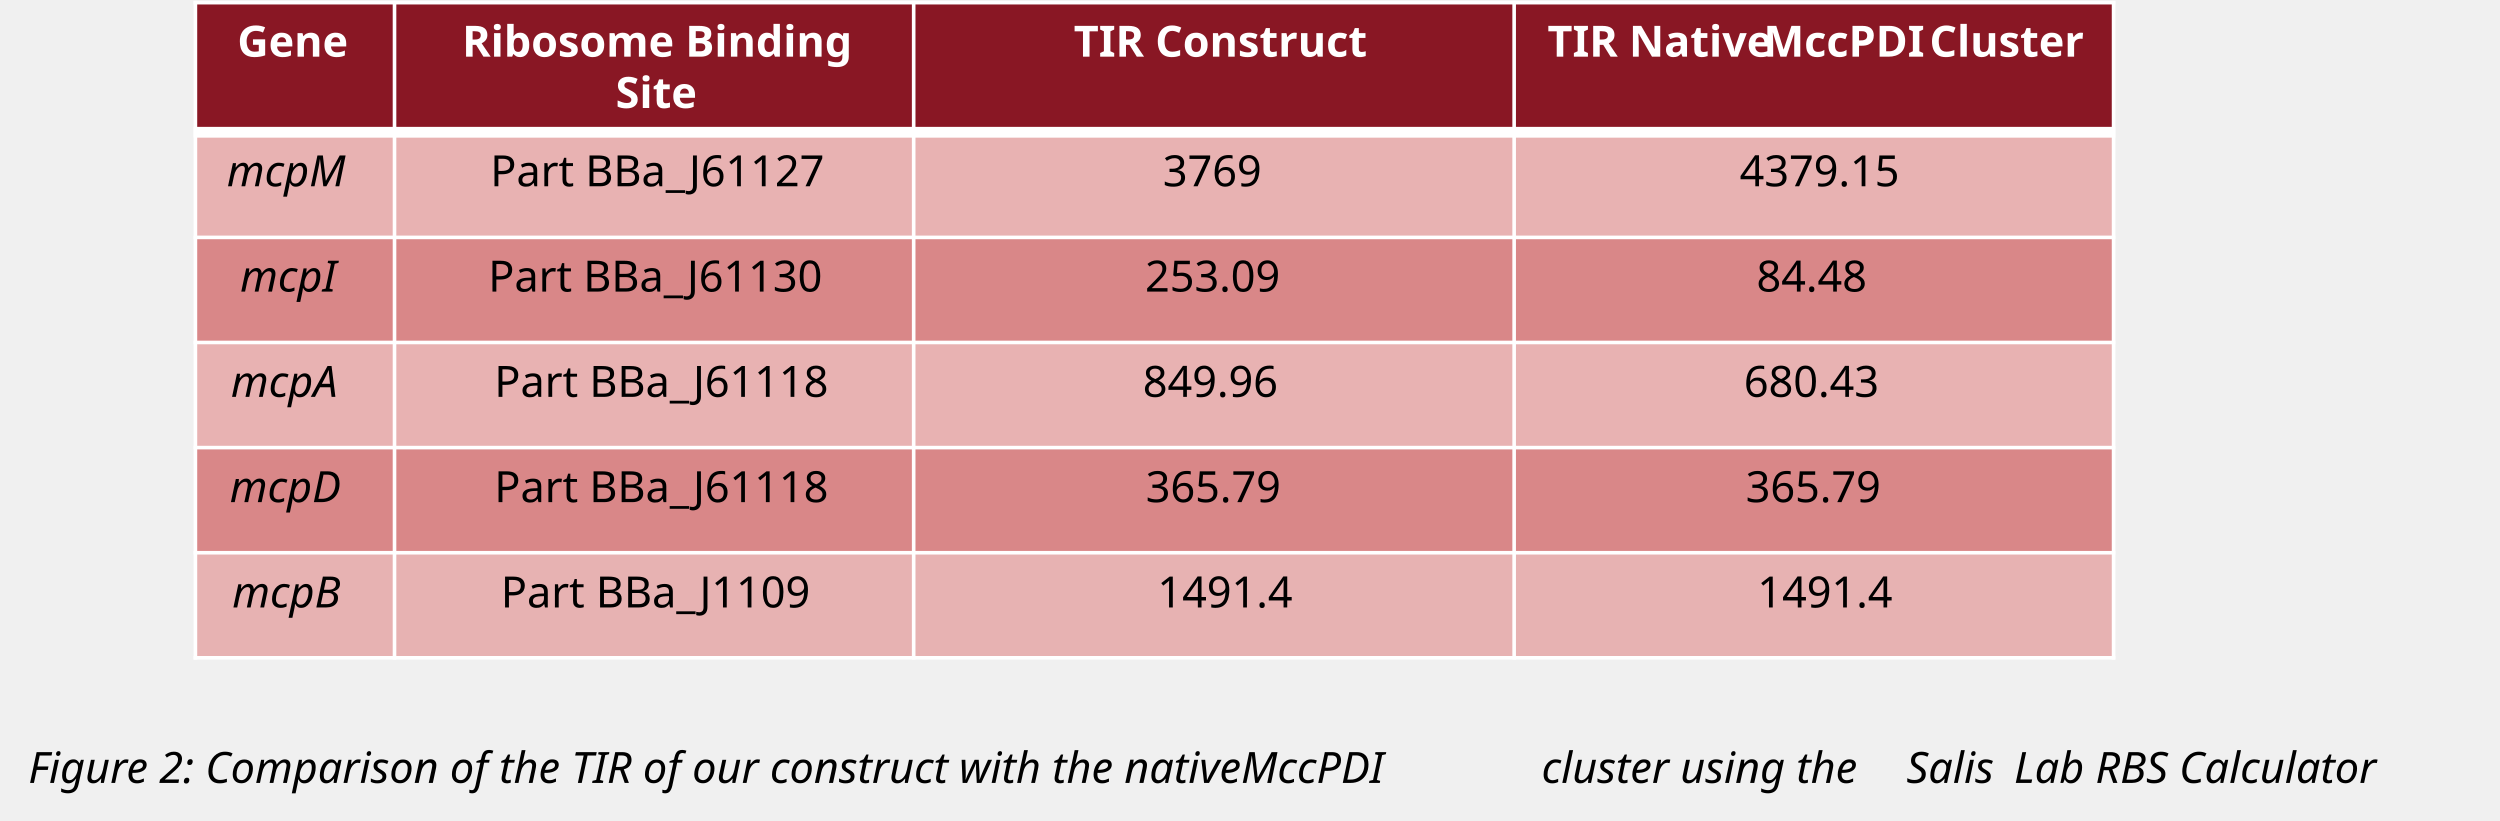
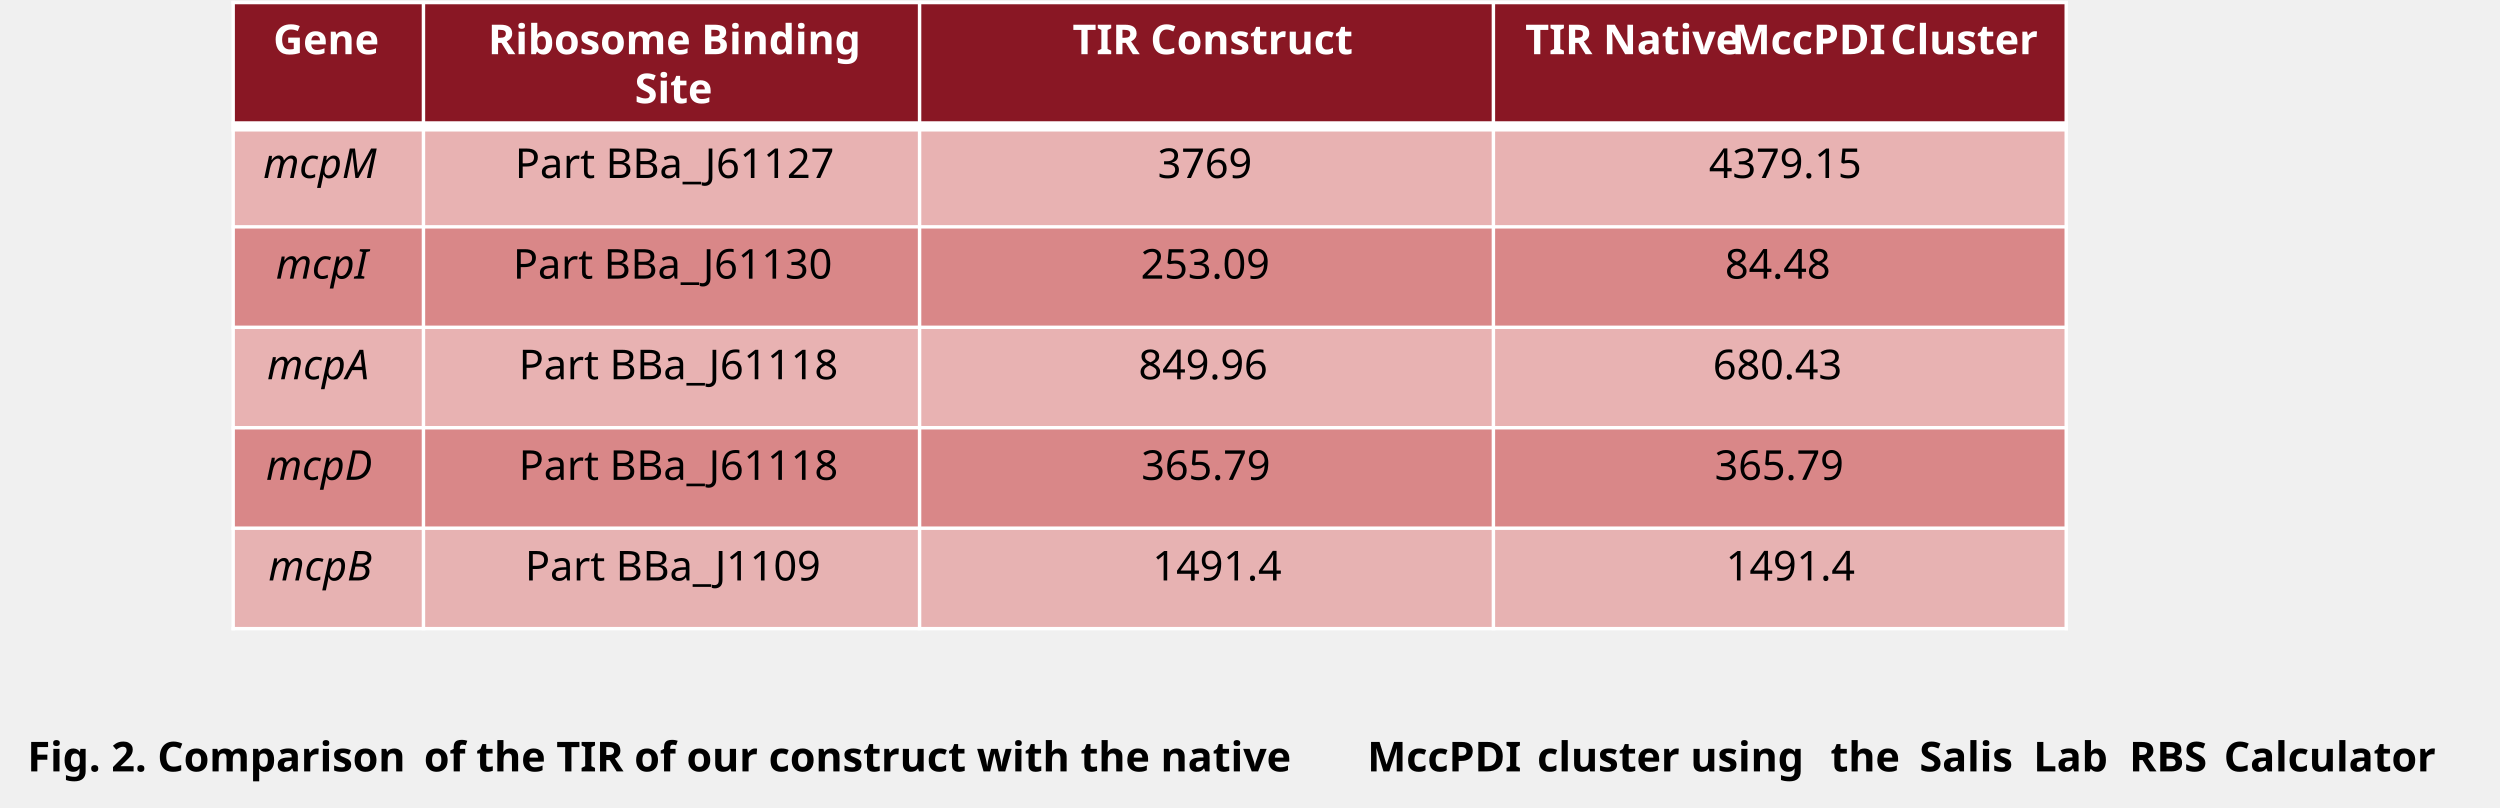
- <svg xmlns="http://www.w3.org/2000/svg" width="926" height="304" overflow="hidden">
+ <svg xmlns="http://www.w3.org/2000/svg" width="969" height="313" overflow="hidden">
  <defs>
    <clipPath id="clip0">
-       <rect x="198" y="197" width="926" height="304" />
+       <rect x="180" y="197" width="969" height="313" />
    </clipPath>
    <clipPath id="clip1">
      <rect x="758" y="145" width="223" height="135" />
    </clipPath>
  </defs>
-   <g clip-path="url(#clip0)" transform="translate(-198 -197)">
+   <g clip-path="url(#clip0)" transform="translate(-180 -197)">
    <path d="M270.377 197.99 344.129 197.99 344.129 245.99 270.377 245.99Z" fill="#891724" fill-rule="evenodd" />
    <path d="M344.129 197.99 536.426 197.99 536.426 245.99 344.129 245.99Z" fill="#891724" fill-rule="evenodd" />
    <path d="M536.426 197.99 758.841 197.99 758.841 245.99 536.426 245.99Z" fill="#891724" fill-rule="evenodd" />
    <path d="M758.841 197.99 980.87 197.99 980.87 245.99 758.841 245.99Z" fill="#891724" fill-rule="evenodd" />
    <path d="M270.377 245.99 344.129 245.99 344.129 284.924 270.377 284.924Z" fill="#E07575" fill-rule="evenodd" fill-opacity="0.502" />
    <path d="M344.129 245.99 536.426 245.99 536.426 284.924 344.129 284.924Z" fill="#E07575" fill-rule="evenodd" fill-opacity="0.502" />
    <path d="M536.426 245.99 758.841 245.99 758.841 284.924 536.426 284.924Z" fill="#E07575" fill-rule="evenodd" fill-opacity="0.502" />
    <path d="M758.841 245.99 980.87 245.99 980.87 284.924 758.841 284.924Z" fill="#E07575" fill-rule="evenodd" fill-opacity="0.502" />
    <path d="M270.377 284.924 344.129 284.924 344.129 323.857 270.377 323.857Z" fill="#C11F21" fill-rule="evenodd" fill-opacity="0.502" />
    <path d="M344.129 284.924 536.426 284.924 536.426 323.857 344.129 323.857Z" fill="#C11F21" fill-rule="evenodd" fill-opacity="0.502" />
    <path d="M536.426 284.924 758.841 284.924 758.841 323.857 536.426 323.857Z" fill="#C11F21" fill-rule="evenodd" fill-opacity="0.502" />
    <path d="M758.841 284.924 980.87 284.924 980.87 323.857 758.841 323.857Z" fill="#C11F21" fill-rule="evenodd" fill-opacity="0.502" />
    <path d="M270.377 323.857 344.129 323.857 344.129 362.79 270.377 362.79Z" fill="#E07575" fill-rule="evenodd" fill-opacity="0.502" />
    <path d="M344.129 323.857 536.426 323.857 536.426 362.79 344.129 362.79Z" fill="#E07575" fill-rule="evenodd" fill-opacity="0.502" />
    <path d="M536.426 323.857 758.841 323.857 758.841 362.79 536.426 362.79Z" fill="#E07575" fill-rule="evenodd" fill-opacity="0.502" />
    <path d="M758.841 323.857 980.87 323.857 980.87 362.79 758.841 362.79Z" fill="#E07575" fill-rule="evenodd" fill-opacity="0.502" />
    <path d="M270.377 362.79 344.129 362.79 344.129 401.724 270.377 401.724Z" fill="#C11F21" fill-rule="evenodd" fill-opacity="0.502" />
    <path d="M344.129 362.79 536.426 362.79 536.426 401.724 344.129 401.724Z" fill="#C11F21" fill-rule="evenodd" fill-opacity="0.502" />
    <path d="M536.426 362.79 758.841 362.79 758.841 401.724 536.426 401.724Z" fill="#C11F21" fill-rule="evenodd" fill-opacity="0.502" />
    <path d="M758.841 362.79 980.87 362.79 980.87 401.724 758.841 401.724Z" fill="#C11F21" fill-rule="evenodd" fill-opacity="0.502" />
    <path d="M270.377 401.724 344.129 401.724 344.129 440.657 270.377 440.657Z" fill="#DD7474" fill-rule="evenodd" fill-opacity="0.502" />
    <path d="M344.129 401.724 536.426 401.724 536.426 440.657 344.129 440.657Z" fill="#DD7474" fill-rule="evenodd" fill-opacity="0.502" />
    <path d="M536.426 401.724 758.841 401.724 758.841 440.657 536.426 440.657Z" fill="#DD7474" fill-rule="evenodd" fill-opacity="0.502" />
    <path d="M758.841 401.724 980.87 401.724 980.87 440.657 758.841 440.657Z" fill="#DD7474" fill-rule="evenodd" fill-opacity="0.502" />
    <path d="M344.129 197.324 344.129 441.324" stroke="#FFFFFF" stroke-width="1.333" stroke-linejoin="round" stroke-miterlimit="10" fill="none" fill-rule="evenodd" />
    <path d="M536.426 197.324 536.426 441.324" stroke="#FFFFFF" stroke-width="1.333" stroke-linejoin="round" stroke-miterlimit="10" fill="none" fill-rule="evenodd" />
    <path d="M758.841 197.324 758.841 441.324" stroke="#FFFFFF" stroke-width="1.333" stroke-linejoin="round" stroke-miterlimit="10" fill="none" fill-rule="evenodd" />
    <path d="M269.71 245.99 981.536 245.99" stroke="#FFFFFF" stroke-width="4" stroke-linejoin="round" stroke-miterlimit="10" fill="none" fill-rule="evenodd" />
    <path d="M269.71 284.924 981.536 284.924" stroke="#FFFFFF" stroke-width="1.333" stroke-linejoin="round" stroke-miterlimit="10" fill="none" fill-rule="evenodd" />
    <path d="M269.71 323.857 981.536 323.857" stroke="#FFFFFF" stroke-width="1.333" stroke-linejoin="round" stroke-miterlimit="10" fill="none" fill-rule="evenodd" />
    <path d="M269.71 362.79 981.536 362.79" stroke="#FFFFFF" stroke-width="1.333" stroke-linejoin="round" stroke-miterlimit="10" fill="none" fill-rule="evenodd" />
    <path d="M269.71 401.724 981.536 401.724" stroke="#FFFFFF" stroke-width="1.333" stroke-linejoin="round" stroke-miterlimit="10" fill="none" fill-rule="evenodd" />
    <path d="M270.377 197.324 270.377 441.324" stroke="#FFFFFF" stroke-width="1.333" stroke-linejoin="round" stroke-miterlimit="10" fill="none" fill-rule="evenodd" />
    <path d="M980.87 197.324 980.87 441.324" stroke="#FFFFFF" stroke-width="1.333" stroke-linejoin="round" stroke-miterlimit="10" fill="none" fill-rule="evenodd" />
    <path d="M269.71 197.99 981.536 197.99" stroke="#FFFFFF" stroke-width="1.333" stroke-linejoin="round" stroke-miterlimit="10" fill="none" fill-rule="evenodd" />
    <path d="M269.71 440.657 981.536 440.657" stroke="#FFFFFF" stroke-width="1.333" stroke-linejoin="round" stroke-miterlimit="10" fill="none" fill-rule="evenodd" />
    <text fill="#FFFFFF" font-family="Poppins,Poppins_MSFontService,sans-serif" font-weight="700" font-size="16" transform="translate(285.92 218)">Gene<tspan x="83.274" y="0">Ribosome Binding </tspan>
      <tspan x="140.108" y="19">Site </tspan>
      <tspan x="309.797" y="0">TIR Construct </tspan>
      <tspan x="485.269" y="0">TIR Native </tspan>
      <tspan x="565.269" y="0">MccPDI</tspan>
    </text>
    <g clip-path="url(#clip1)">
      <text fill="#FFFFFF" font-family="Poppins,Poppins_MSFontService,sans-serif" font-weight="700" font-size="16" transform="translate(912.688 218)">Cluster </text>
    </g>
    <text font-family="Poppins,Poppins_MSFontService,sans-serif" font-style="oblique" font-weight="300" font-size="16" transform="translate(282.003 266)">mcpM<tspan font-style="normal" x="97.608" y="0">Part BBa_J61127</tspan>
      <tspan font-style="normal" x="346.713" y="0">3769 </tspan>
      <tspan font-style="normal" x="560.352" y="0">4379.15 </tspan>
      <tspan x="4.917" y="39">mcpI</tspan>
      <tspan font-style="normal" x="96.858" y="39">Part BBa_J61130</tspan>
      <tspan font-style="normal" x="340.13" y="39">253.09 </tspan>
      <tspan font-style="normal" x="566.602" y="39">84.48 </tspan>
      <tspan x="1.5" y="78">mcpA</tspan>
      <tspan font-style="normal" x="99.108" y="78">Part BBa_J61118</tspan>
      <tspan font-style="normal" x="339.297" y="78">849.96 </tspan>
      <tspan font-style="normal" x="561.935" y="78">680.43 </tspan>
      <tspan x="1.083" y="117">mcpD</tspan>
      <tspan font-style="normal" x="99.108" y="117">Part BBa_J61118</tspan>
      <tspan font-style="normal" x="340.38" y="117">365.79 </tspan>
      <tspan font-style="normal" x="562.602" y="117">365.79 </tspan>
      <tspan x="2" y="156">mcpB</tspan>
      <tspan font-style="normal" x="101.524" y="156">Part BBa_J1109</tspan>
      <tspan font-style="normal" x="344.713" y="156">1491.4 </tspan>
      <tspan font-style="normal" x="566.935" y="156">1491.4 </tspan>
-       <tspan x="-73.514" y="221">Figure 2: Comparison of the TIR of our construct with the native </tspan>MccPDI<tspan x="486.986" y="221">cluster using the </tspan>
-       <tspan x="622.153" y="221">Salis</tspan>
-       <tspan x="661.986" y="221">Lab RBS Calculator   </tspan>
+       <tspan font-style="normal" font-weight="700" x="-91.355" y="230">Fig. 2. Comparison </tspan>
+       <tspan font-style="normal" font-weight="700" x="62.312" y="230">of  the  TIR  of  our  construct  with  the  native  </tspan>
+       <tspan font-style="normal" font-weight="700" x="427.978" y="230">MccPDI</tspan>
+       <tspan font-style="normal" font-weight="700" x="493.812" y="230">cluster  using  </tspan>
+       <tspan font-style="normal" font-weight="700" x="607.478" y="230">the </tspan>
+       <tspan font-style="normal" font-weight="700" x="641.978" y="230">Salis</tspan>
+       <tspan font-style="normal" font-weight="700" x="686.145" y="230">Lab  </tspan>
+       <tspan font-style="normal" font-weight="700" x="723.312" y="230">RBS </tspan>
+       <tspan font-style="normal" font-weight="700" x="759.978" y="230">Calculator   </tspan>
    </text>
  </g>
</svg>
